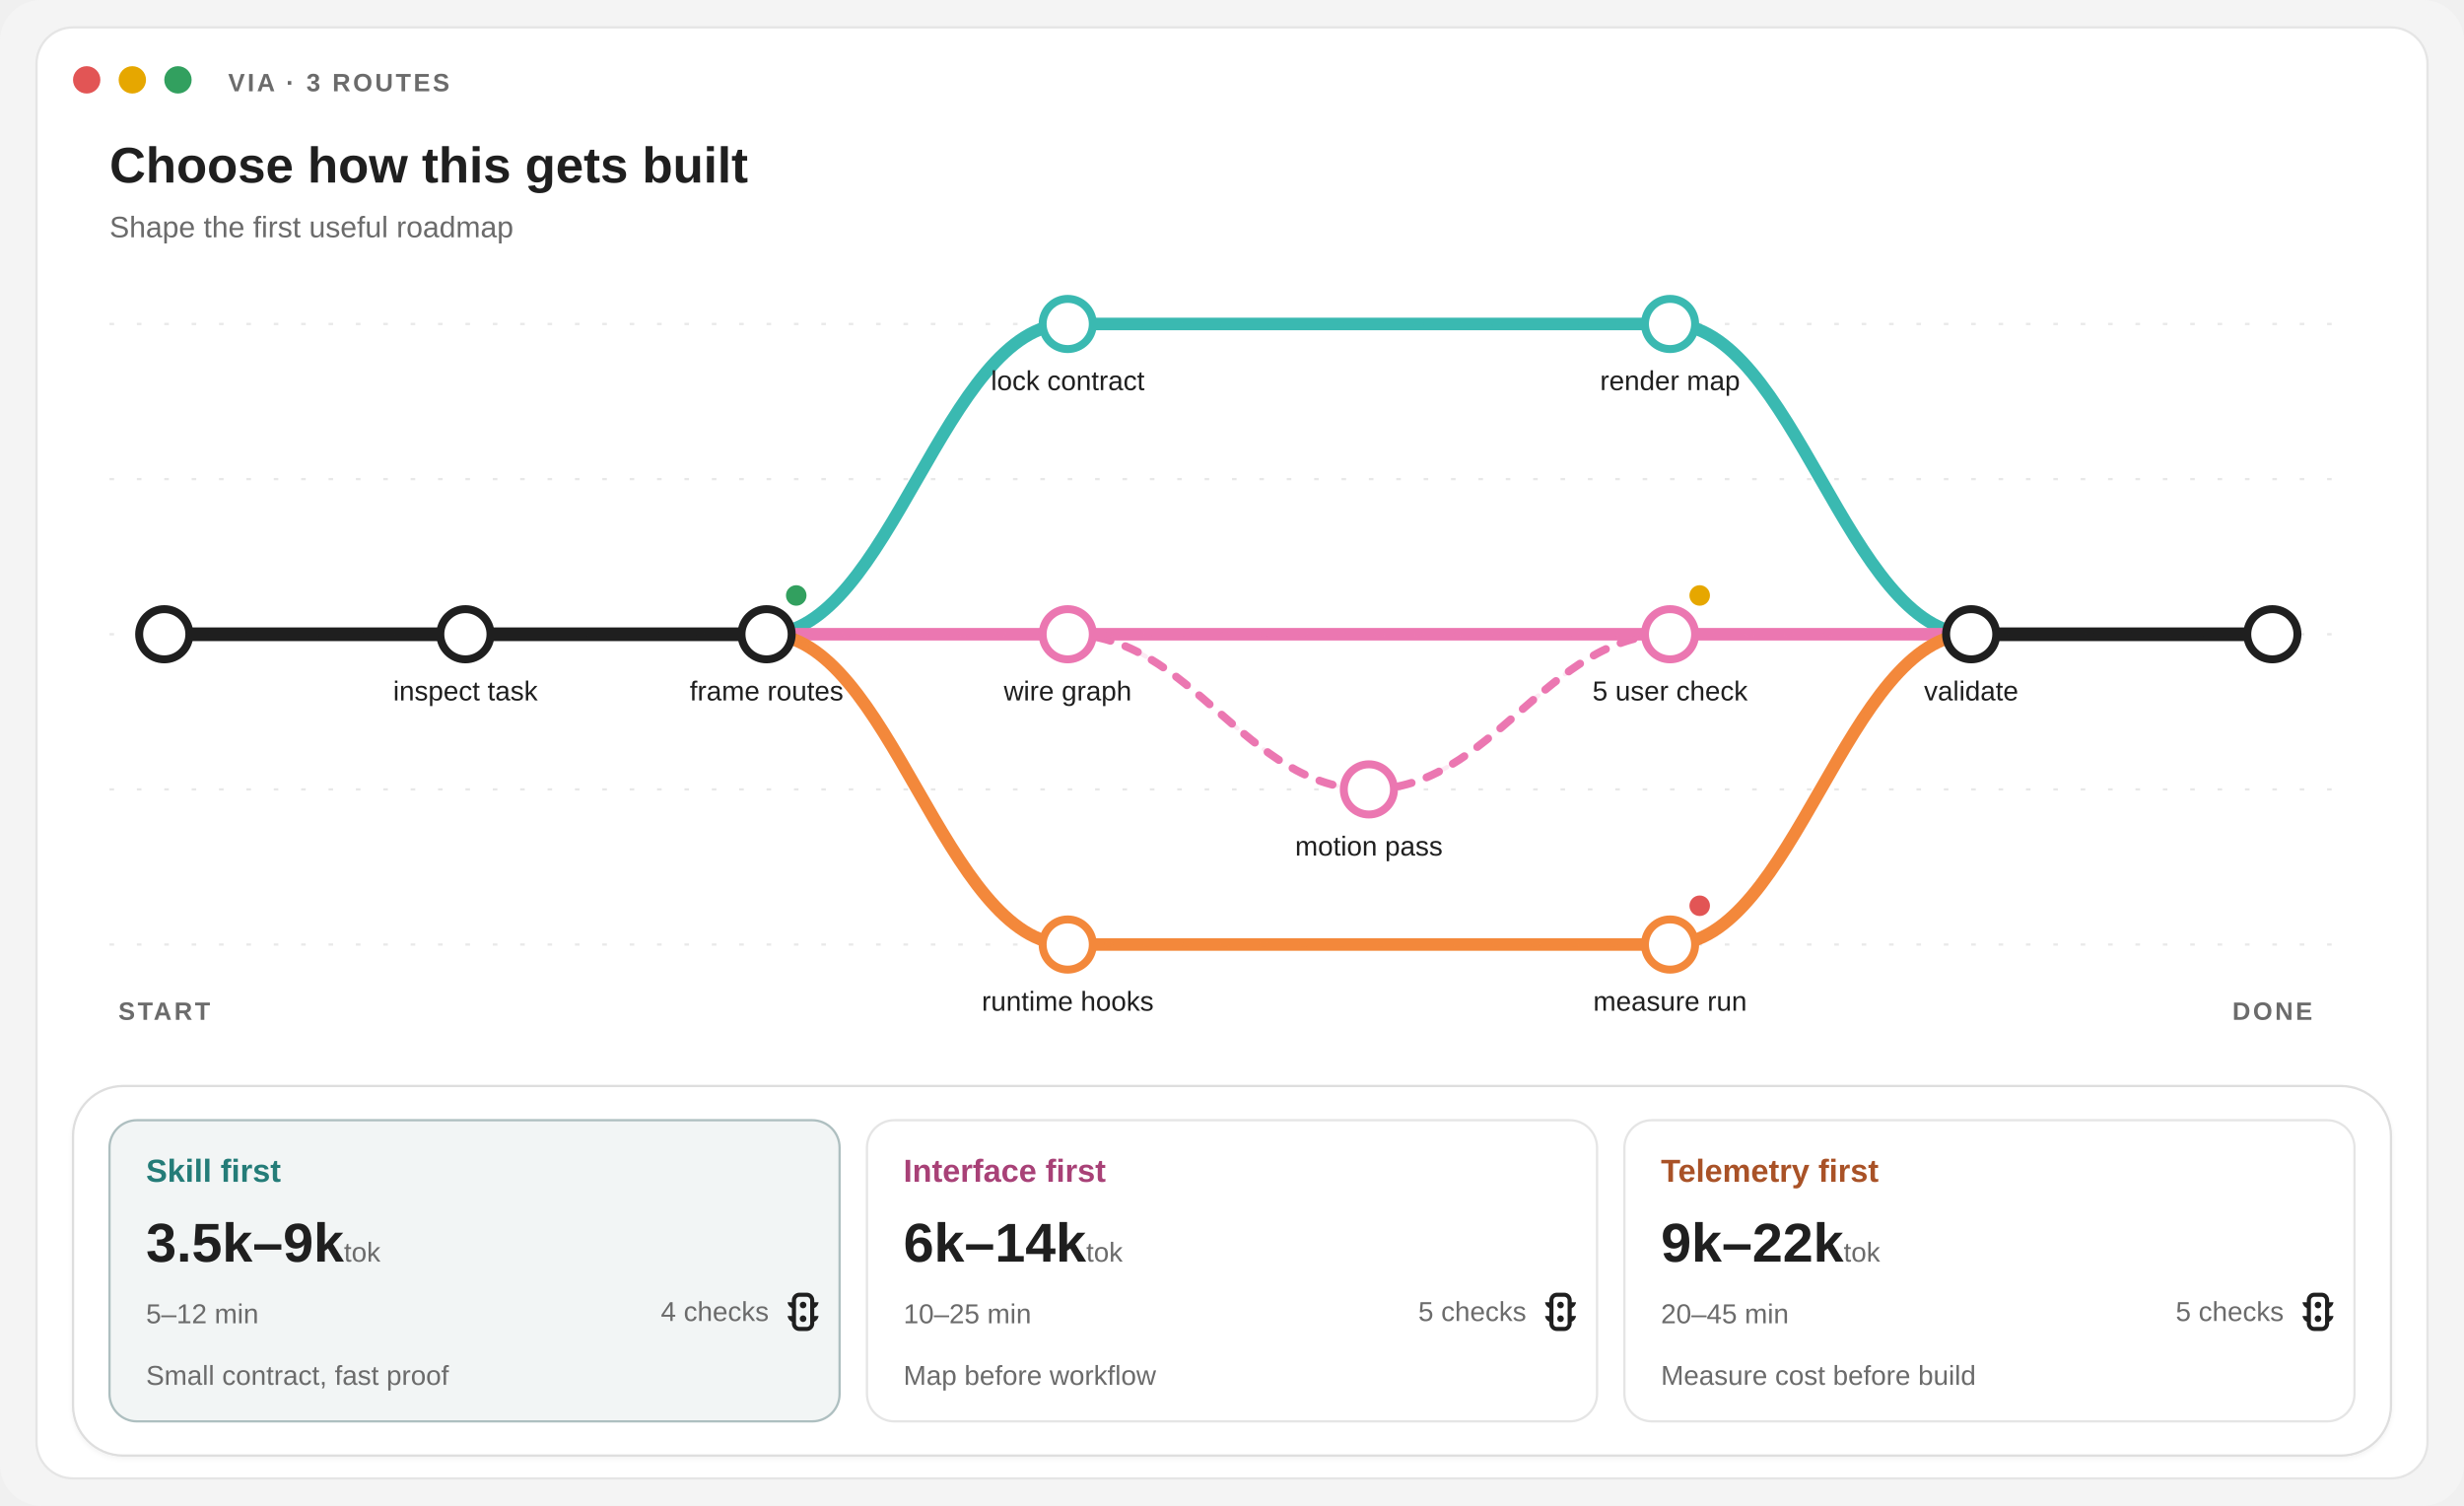
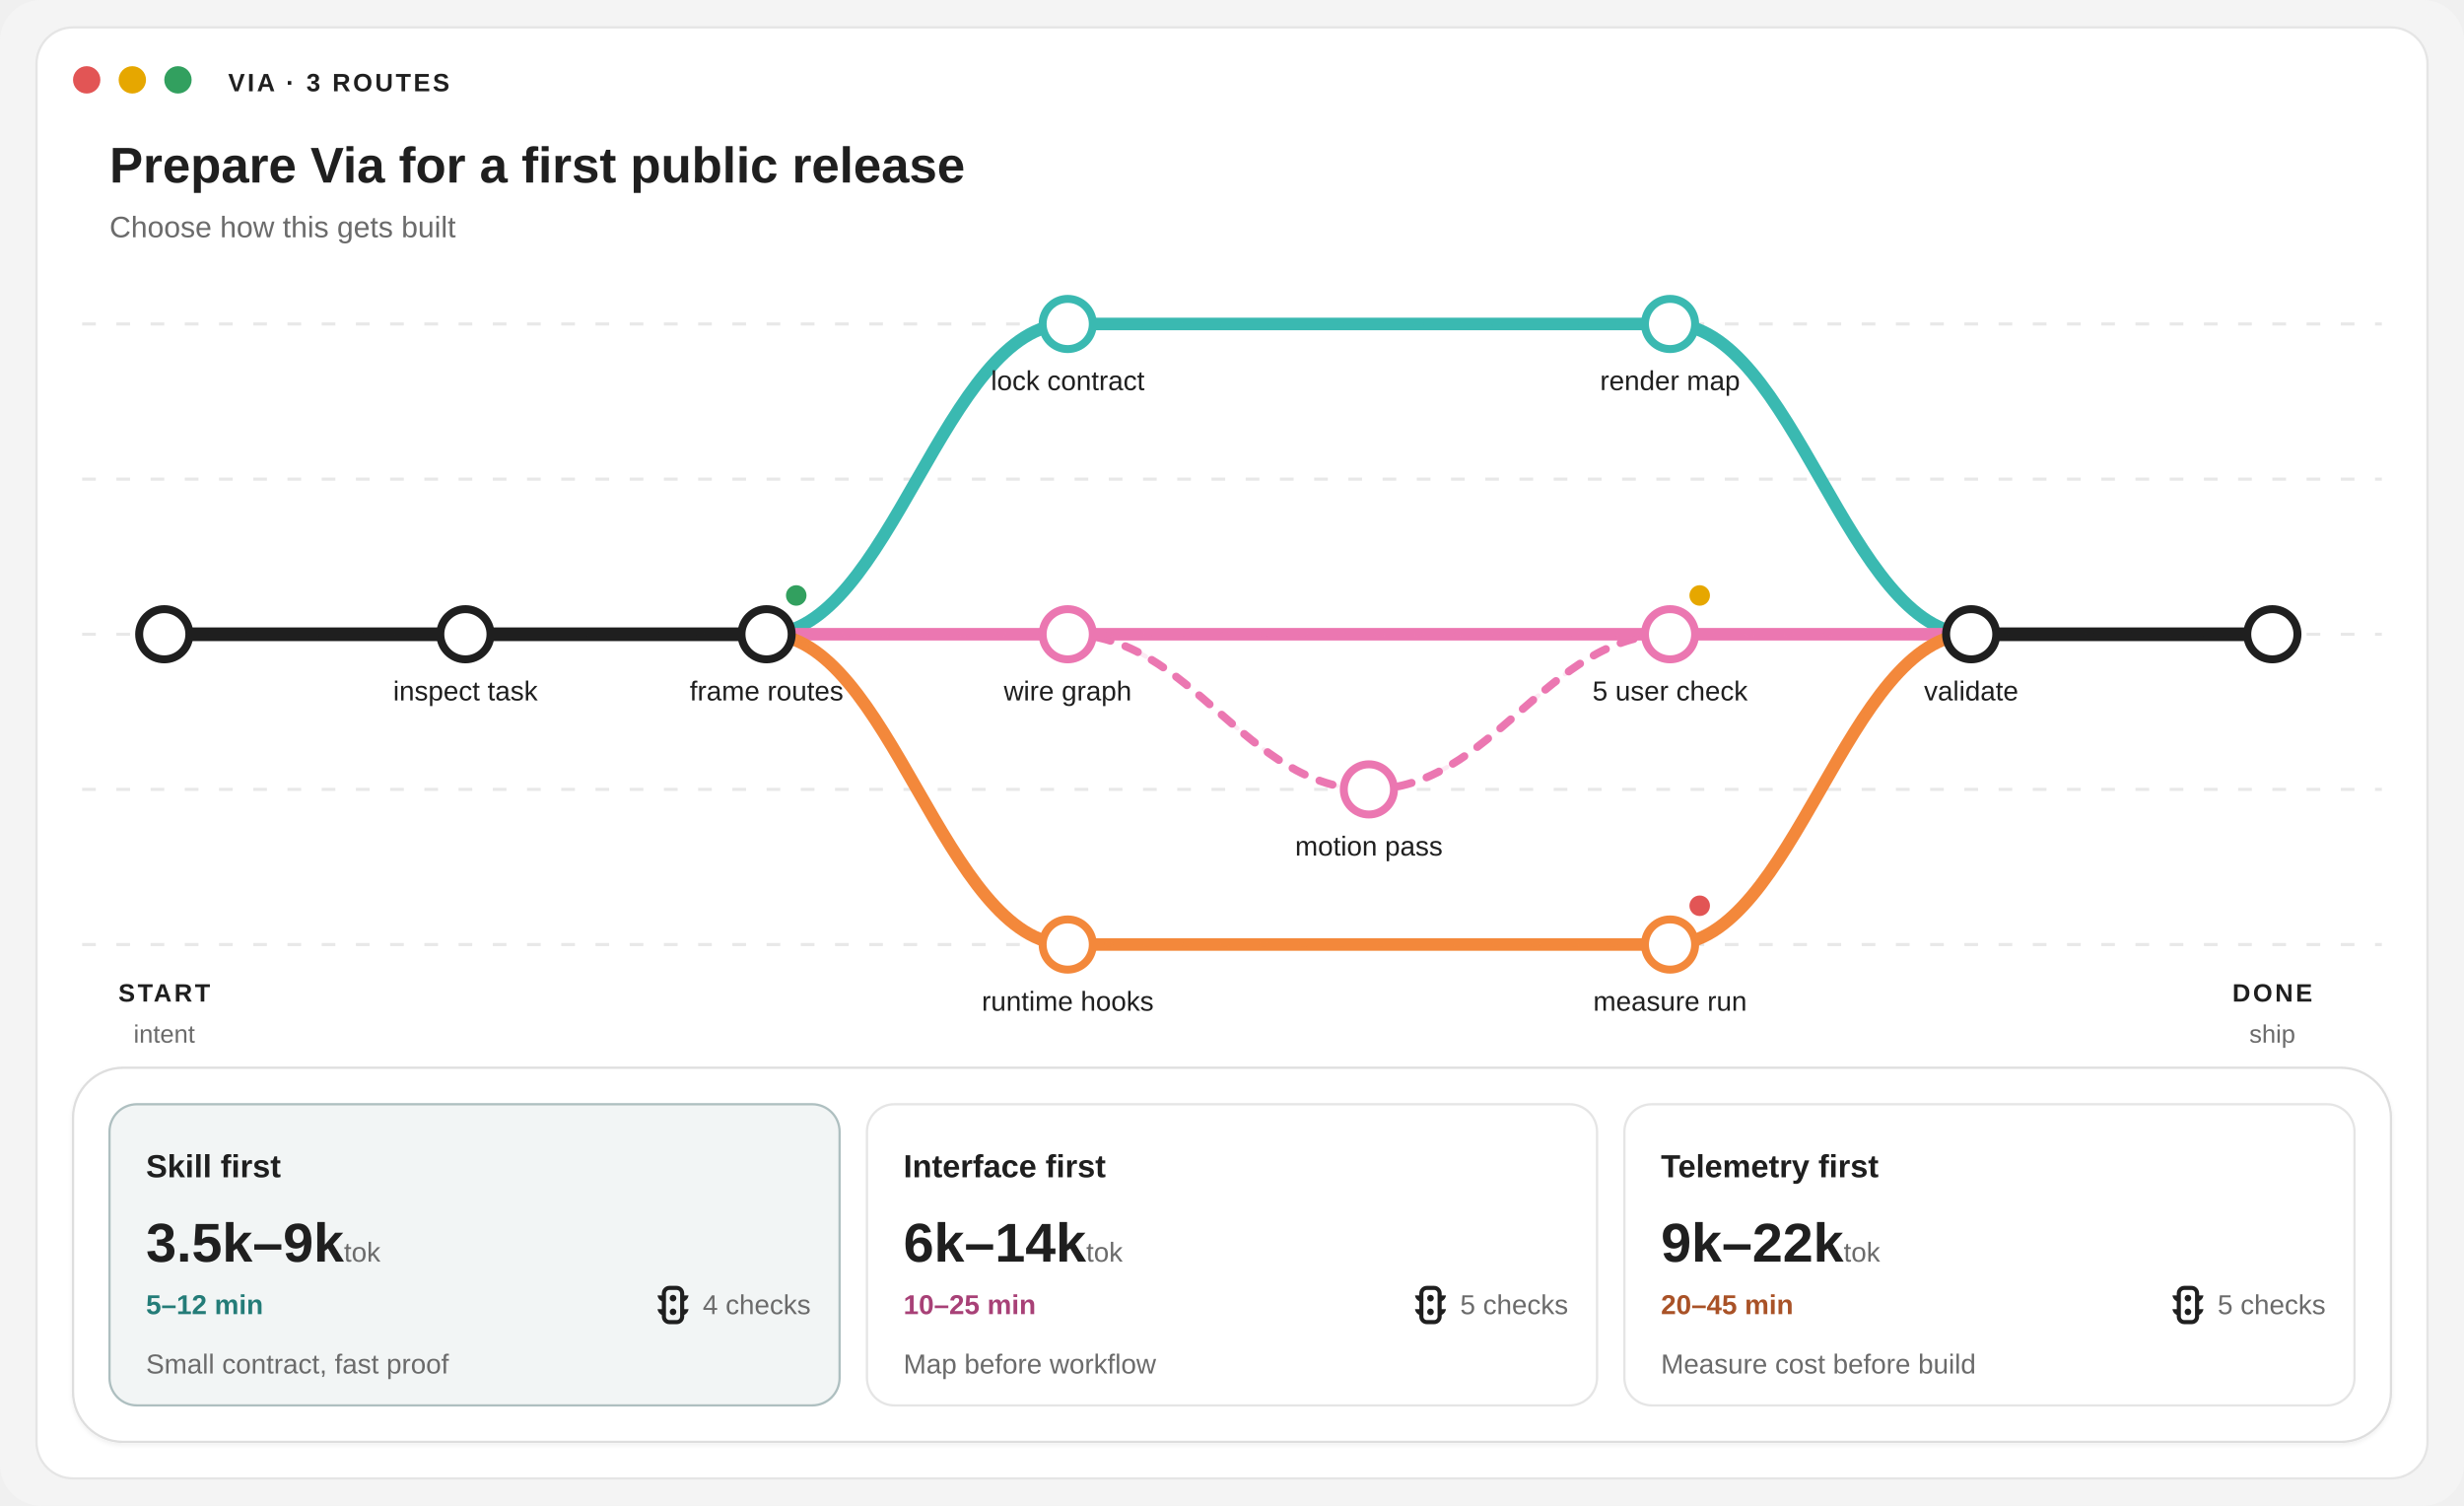
- <svg xmlns="http://www.w3.org/2000/svg" width="1080" height="660" viewBox="0 0 1080 660" role="img" aria-label="Shape the first useful roadmap">
+ <svg xmlns="http://www.w3.org/2000/svg" width="1080" height="660" viewBox="0 0 1080 660" role="img" aria-labelledby="route-title route-desc">
  <defs>
    <filter id="dock-shadow" x="-8%" y="-30%" width="116%" height="170%" color-interpolation-filters="sRGB">
-       <feDropShadow dx="0" dy="7" stdDeviation="12" flood-color="#000000" flood-opacity=".11" />
-       <feDropShadow dx="0" dy="2" stdDeviation="4" flood-color="#000000" flood-opacity=".08" />
-       <feDropShadow dx="0" dy="1" stdDeviation="1" flood-color="#000000" flood-opacity=".05" />
+       <feDropShadow dx="0" dy="6" stdDeviation="7" flood-color="#000000" flood-opacity=".16" />
+       <feDropShadow dx="0" dy="2" stdDeviation="3.5" flood-color="#000000" flood-opacity=".09" />
+       <feDropShadow dx="0" dy="1" stdDeviation="1" flood-color="#000000" flood-opacity=".06" />
    </filter>
  </defs>
  <style>
-     text{font-family:-apple-system,BlinkMacSystemFont,"Segoe UI","Noto Sans SC",Arial,sans-serif;font-variant-numeric:tabular-nums}.title{font-size:22px;font-weight:600;fill:#1F1F1F}.subtitle{font-size:13px;font-weight:400;fill:#6B6B6B}.eyebrow{font-size:11px;font-weight:600;letter-spacing:1.1px;fill:#6B6B6B}.node-label{font-size:12px;font-weight:450;fill:#1F1F1F}.card-label{font-size:14px;font-weight:650}.cost{font-size:24px;font-weight:600;fill:#1F1F1F}.unit{font-size:12px;font-weight:500;fill:#6B6B6B}.meta{font-size:12px;font-weight:500;fill:#6B6B6B}.check-count{font-size:12px;font-weight:500;fill:#6B6B6B}.summary{font-size:12px;font-weight:400;fill:#6B6B6B}.card rect{transition:fill .18s ease,stroke .18s ease}.flow{opacity:.16;stroke-dasharray:2 15;animation:travel 1.25s linear infinite}.window-lights circle{transform-box:fill-box;transform-origin:center}.window-lights:hover circle{animation:light-pop .32s ease both}.window-lights circle:nth-child(2){animation-delay:.04s}.window-lights circle:nth-child(3){animation-delay:.08s}@keyframes travel{to{stroke-dashoffset:-34}}@keyframes light-pop{50%{transform:scale(1.2)}}@media(prefers-reduced-motion:reduce){.flow{animation:none}.window-lights circle{animation:none!important}.card rect{transition:none}}
+     text{font-family:-apple-system,BlinkMacSystemFont,"Segoe UI","Noto Sans SC",Arial,sans-serif;font-variant-numeric:tabular-nums}.title{font-size:22px;font-weight:600;fill:#1F1F1F}.subtitle{font-size:13px;font-weight:400;fill:#6B6B6B}.eyebrow{font-size:11px;font-weight:700;letter-spacing:1.1px;fill:#1F1F1F}.endpoint-sub{font-size:11px;font-weight:500;fill:#6B6B6B}.node-label{font-size:12px;font-weight:450;fill:#1F1F1F}.card-label{font-size:14px;font-weight:650;fill:#1F1F1F}.cost{font-size:24px;font-weight:600;fill:#1F1F1F}.unit{font-size:12px;font-weight:500;fill:#6B6B6B}.meta{font-size:12px;font-weight:600}.check-count{font-size:12px;font-weight:500;fill:#6B6B6B}.summary{font-size:12px;font-weight:400;fill:#6B6B6B}.card rect{transition:fill .18s ease,stroke .18s ease}.flow{opacity:.16;stroke-dasharray:2 15;animation:travel 1.25s linear infinite}.window-lights circle{transform-box:fill-box;transform-origin:center}.window-lights:hover circle{animation:light-pop .32s ease both}.window-lights circle:nth-child(2){animation-delay:.04s}.window-lights circle:nth-child(3){animation-delay:.08s}@keyframes travel{to{stroke-dashoffset:-34}}@keyframes light-pop{50%{transform:scale(1.2)}}@media(prefers-reduced-motion:reduce){.flow{animation:none}.window-lights circle{animation:none!important}.card rect{transition:none}}
  </style>
  <rect width="1080" height="660" rx="18" fill="#F4F4F4" />
  <rect x="16" y="12" width="1048" height="636" rx="16" fill="#FFFFFF" stroke="#E5E5E5" />
  <g class="window-lights" transform="translate(38 35)">
    <circle cx="0" cy="0" r="6" fill="#E25555" />
    <circle cx="20" cy="0" r="6" fill="#E6A700" />
    <circle cx="40" cy="0" r="6" fill="#32A05F" />
  </g>
  <text x="100" y="40" class="eyebrow">VIA · 3 ROUTES</text>
-   <text x="48" y="80" class="title">Choose how this gets built</text>
-   <text x="48" y="104" class="subtitle">Shape the first useful roadmap</text>
+   <text x="48" y="80" class="title">Prepare Via for a first public release</text>
+   <text x="48" y="104" class="subtitle">Choose how this gets built</text>
  <g class="map">
-     <path d="M48 142H1032" stroke="#E8E8E8" stroke-width="1" stroke-dasharray="2 10" />
-     <path d="M48 210H1032" stroke="#E8E8E8" stroke-width="1" stroke-dasharray="2 10" />
-     <path d="M48 278H1032" stroke="#E8E8E8" stroke-width="1" stroke-dasharray="2 10" />
-     <path d="M48 346H1032" stroke="#E8E8E8" stroke-width="1" stroke-dasharray="2 10" />
-     <path d="M48 414H1032" stroke="#E8E8E8" stroke-width="1" stroke-dasharray="2 10" />
+     <path d="M36 142H1044" stroke="#E8E8E8" stroke-width="1.35" stroke-dasharray="6 9" />
+     <path d="M36 210H1044" stroke="#E8E8E8" stroke-width="1.35" stroke-dasharray="6 9" />
+     <path d="M36 278H1044" stroke="#E8E8E8" stroke-width="1.35" stroke-dasharray="6 9" />
+     <path d="M36 346H1044" stroke="#E8E8E8" stroke-width="1.35" stroke-dasharray="6 9" />
+     <path d="M36 414H1044" stroke="#E8E8E8" stroke-width="1.35" stroke-dasharray="6 9" />
    <path class="edge e0" d="M72 278 C126 278 150 278 204 278" fill="none" stroke="#1F1F1F" stroke-width="6" stroke-linecap="round" />
    <path class="flow" d="M72 278 C126 278 150 278 204 278" fill="none" stroke="#1F1F1F" stroke-width="2" stroke-linecap="round" />
    <path class="edge e1" d="M204 278 C258 278 282 278 336 278" fill="none" stroke="#1F1F1F" stroke-width="6" stroke-linecap="round" />
    <path class="flow" d="M204 278 C258 278 282 278 336 278" fill="none" stroke="#1F1F1F" stroke-width="2" stroke-linecap="round" />
    <path class="edge e2" d="M336 278 C390 278 414 142 468 142" fill="none" stroke="#3AB9B1" stroke-width="5.5" stroke-linecap="round" />
    <path class="flow" d="M336 278 C390 278 414 142 468 142" fill="none" stroke="#3AB9B1" stroke-width="2" stroke-linecap="round" />
    <path class="edge e3" d="M468 142 C522 142 678 142 732 142" fill="none" stroke="#3AB9B1" stroke-width="5.5" stroke-linecap="round" />
    <path class="flow" d="M468 142 C522 142 678 142 732 142" fill="none" stroke="#3AB9B1" stroke-width="2" stroke-linecap="round" />
    <path class="edge e4" d="M732 142 C786 142 810 278 864 278" fill="none" stroke="#3AB9B1" stroke-width="5.5" stroke-linecap="round" />
    <path class="flow" d="M732 142 C786 142 810 278 864 278" fill="none" stroke="#3AB9B1" stroke-width="2" stroke-linecap="round" />
    <path class="edge e5" d="M336 278 C390 278 414 278 468 278" fill="none" stroke="#EB77B1" stroke-width="5.5" stroke-linecap="round" />
    <path class="flow" d="M336 278 C390 278 414 278 468 278" fill="none" stroke="#EB77B1" stroke-width="2" stroke-linecap="round" />
    <path class="edge e6" d="M468 278 C522 278 678 278 732 278" fill="none" stroke="#EB77B1" stroke-width="5.5" stroke-linecap="round" />
    <path class="flow" d="M468 278 C522 278 678 278 732 278" fill="none" stroke="#EB77B1" stroke-width="2" stroke-linecap="round" />
    <path class="edge e7" d="M468 278 C522 278 546 346 600 346" fill="none" stroke="#EB77B1" stroke-width="3.5" stroke-linecap="round" stroke-dasharray="6 7" />
    <path class="flow" d="M468 278 C522 278 546 346 600 346" fill="none" stroke="#EB77B1" stroke-width="2" stroke-linecap="round" />
    <path class="edge e8" d="M600 346 C654 346 678 278 732 278" fill="none" stroke="#EB77B1" stroke-width="3.5" stroke-linecap="round" stroke-dasharray="6 7" />
    <path class="flow" d="M600 346 C654 346 678 278 732 278" fill="none" stroke="#EB77B1" stroke-width="2" stroke-linecap="round" />
    <path class="edge e9" d="M732 278 C786 278 810 278 864 278" fill="none" stroke="#EB77B1" stroke-width="5.5" stroke-linecap="round" />
    <path class="flow" d="M732 278 C786 278 810 278 864 278" fill="none" stroke="#EB77B1" stroke-width="2" stroke-linecap="round" />
    <path class="edge e10" d="M336 278 C390 278 414 414 468 414" fill="none" stroke="#F3883B" stroke-width="5.5" stroke-linecap="round" />
    <path class="flow" d="M336 278 C390 278 414 414 468 414" fill="none" stroke="#F3883B" stroke-width="2" stroke-linecap="round" />
    <path class="edge e11" d="M468 414 C522 414 678 414 732 414" fill="none" stroke="#F3883B" stroke-width="5.5" stroke-linecap="round" />
    <path class="flow" d="M468 414 C522 414 678 414 732 414" fill="none" stroke="#F3883B" stroke-width="2" stroke-linecap="round" />
    <path class="edge e12" d="M732 414 C786 414 810 278 864 278" fill="none" stroke="#F3883B" stroke-width="5.5" stroke-linecap="round" />
    <path class="flow" d="M732 414 C786 414 810 278 864 278" fill="none" stroke="#F3883B" stroke-width="2" stroke-linecap="round" />
    <path class="edge e13" d="M864 278 C918 278 942 278 996 278" fill="none" stroke="#1F1F1F" stroke-width="6" stroke-linecap="round" />
    <path class="flow" d="M864 278 C918 278 942 278 996 278" fill="none" stroke="#1F1F1F" stroke-width="2" stroke-linecap="round" />
    <g class="node">
      <circle cx="72" cy="278" r="11" fill="#FFFFFF" stroke="#1F1F1F" stroke-width="3.5" />
    </g>
    <g class="node">
      <circle cx="204" cy="278" r="11" fill="#FFFFFF" stroke="#1F1F1F" stroke-width="3.5" />
      <text x="204" y="307" text-anchor="middle" class="node-label">inspect task</text>
    </g>
    <g class="node">
      <circle cx="336" cy="278" r="11" fill="#FFFFFF" stroke="#1F1F1F" stroke-width="3.5" />
      <g transform="translate(349 261)">
        <circle r="6" fill="#32A05F" stroke="#FFFFFF" stroke-width="3" />
      </g>
      <text x="336" y="307" text-anchor="middle" class="node-label">frame routes</text>
    </g>
    <g class="node">
      <circle cx="468" cy="142" r="11" fill="#FFFFFF" stroke="#3AB9B1" stroke-width="3.5" />
      <text x="468" y="171" text-anchor="middle" class="node-label">lock contract</text>
    </g>
    <g class="node">
      <circle cx="732" cy="142" r="11" fill="#FFFFFF" stroke="#3AB9B1" stroke-width="3.5" />
      <text x="732" y="171" text-anchor="middle" class="node-label">render map</text>
    </g>
    <g class="node">
      <circle cx="468" cy="278" r="11" fill="#FFFFFF" stroke="#EB77B1" stroke-width="3.5" />
      <text x="468" y="307" text-anchor="middle" class="node-label">wire graph</text>
    </g>
    <g class="node">
      <circle cx="600" cy="346" r="11" fill="#FFFFFF" stroke="#EB77B1" stroke-width="3.5" />
      <text x="600" y="375" text-anchor="middle" class="node-label">motion pass</text>
    </g>
    <g class="node">
      <circle cx="732" cy="278" r="11" fill="#FFFFFF" stroke="#EB77B1" stroke-width="3.5" />
      <g transform="translate(745 261)">
        <circle r="6" fill="#E6A700" stroke="#FFFFFF" stroke-width="3" />
      </g>
      <text x="732" y="307" text-anchor="middle" class="node-label">5 user check</text>
    </g>
    <g class="node">
      <circle cx="468" cy="414" r="11" fill="#FFFFFF" stroke="#F3883B" stroke-width="3.5" />
      <text x="468" y="443" text-anchor="middle" class="node-label">runtime hooks</text>
    </g>
    <g class="node">
      <circle cx="732" cy="414" r="11" fill="#FFFFFF" stroke="#F3883B" stroke-width="3.5" />
      <g transform="translate(745 397)">
        <circle r="6" fill="#E25555" stroke="#FFFFFF" stroke-width="3" />
      </g>
      <text x="732" y="443" text-anchor="middle" class="node-label">measure run</text>
    </g>
    <g class="node">
      <circle cx="864" cy="278" r="11" fill="#FFFFFF" stroke="#1F1F1F" stroke-width="3.5" />
      <text x="864" y="307" text-anchor="middle" class="node-label">validate</text>
    </g>
    <g class="node">
      <circle cx="996" cy="278" r="11" fill="#FFFFFF" stroke="#1F1F1F" stroke-width="3.5" />
    </g>
  </g>
-   <text x="72" y="447" text-anchor="middle" class="eyebrow">START</text>
-   <text x="996" y="447" text-anchor="middle" class="eyebrow">DONE</text>
-   <rect class="route-dock" x="32" y="476" width="1016" height="162" rx="22" fill="#FFFFFF" stroke="#DEDEDE" filter="url(#dock-shadow)" />
-   <g class="card selected" data-route-id="skill-first" transform="translate(48 491)" aria-label="Skill first, 3.5k–9k tokens, 5 to 12 minutes, 4 engineering checks">
+   <g class="endpoint" transform="translate(72 439)">
+     <text y="0" text-anchor="middle" class="eyebrow">START</text>
+     <text y="18" text-anchor="middle" class="endpoint-sub">intent</text>
+   </g>
+   <g class="endpoint" transform="translate(996 439)">
+     <text y="0" text-anchor="middle" class="eyebrow">DONE</text>
+     <text y="18" text-anchor="middle" class="endpoint-sub">ship</text>
+   </g>
+   <rect class="route-dock" x="32" y="468" width="1016" height="164" rx="22" fill="#FFFFFF" stroke="#DEDEDE" filter="url(#dock-shadow)" />
+   <g class="card selected" data-route-id="skill-first" transform="translate(48 484)" aria-label="Skill first, 3.5k–9k tokens, 5 to 12 minutes, 4 engineering checks">
    <rect width="320" height="132" rx="12" fill="#F2F5F5" stroke="#AEBFC0" stroke-width="1" />
-     <text x="16" y="27" class="card-label" fill="#247C78">Skill first</text>
-     <text x="16" y="62" class="cost">3.5k–9k<tspan class="unit"> tok</tspan>
+     <text x="16" y="32" class="card-label">Skill first</text>
+     <text x="16" y="69" class="cost">3.5k–9k<tspan class="unit"> tok</tspan>
    </text>
-     <text x="16" y="89" class="meta">5–12 min</text>
-     <g class="gate-light" transform="translate(297 84)" aria-label="4 engineering checks">
-       <text x="-8" y="4" text-anchor="end" class="check-count">4 checks</text>
-       <g transform="translate(-2 -9)" fill="#1F1F1F">
+     <text x="16" y="92" class="meta" fill="#247C78">5–12 min</text>
+     <g class="gate-light" transform="translate(238 88)" aria-label="4 engineering checks">
+       <g transform="translate(0 -9)" fill="#1F1F1F">
        <rect x="5" y="1.5" width="8" height="15" rx="2.4" fill="none" stroke="#1F1F1F" stroke-width="1.8" />
        <circle cx="9" cy="6" r="1.45" />
        <circle cx="9" cy="12" r="1.45" />
        <path d="M5 4.8H2.2c.25 1.45 1.15 2.45 2.8 2.85V4.8Zm8 0h2.8c-.25 1.45-1.15 2.45-2.8 2.85V4.8ZM5 10.8H2.2c.25 1.45 1.15 2.45 2.8 2.85v-2.85Zm8 0h2.8c-.25 1.45-1.15 2.45-2.8 2.85v-2.85Z" />
      </g>
+       <text x="22" y="4" class="check-count">4 checks</text>
    </g>
-     <text x="16" y="116" class="summary">Small contract, fast proof</text>
+     <text x="16" y="118" class="summary">Small contract, fast proof</text>
  </g>
-   <g class="card" data-route-id="ui-first" transform="translate(380 491)" aria-label="Interface first, 6k–14k tokens, 10 to 25 minutes, 5 engineering checks">
+   <g class="card" data-route-id="ui-first" transform="translate(380 484)" aria-label="Interface first, 6k–14k tokens, 10 to 25 minutes, 5 engineering checks">
    <rect width="320" height="132" rx="12" fill="#FFFFFF" stroke="#E5E5E5" stroke-width="1" />
-     <text x="16" y="27" class="card-label" fill="#A84177">Interface first</text>
-     <text x="16" y="62" class="cost">6k–14k<tspan class="unit"> tok</tspan>
+     <text x="16" y="32" class="card-label">Interface first</text>
+     <text x="16" y="69" class="cost">6k–14k<tspan class="unit"> tok</tspan>
    </text>
-     <text x="16" y="89" class="meta">10–25 min</text>
-     <g class="gate-light" transform="translate(297 84)" aria-label="5 engineering checks">
-       <text x="-8" y="4" text-anchor="end" class="check-count">5 checks</text>
-       <g transform="translate(-2 -9)" fill="#1F1F1F">
+     <text x="16" y="92" class="meta" fill="#A84177">10–25 min</text>
+     <g class="gate-light" transform="translate(238 88)" aria-label="5 engineering checks">
+       <g transform="translate(0 -9)" fill="#1F1F1F">
        <rect x="5" y="1.5" width="8" height="15" rx="2.4" fill="none" stroke="#1F1F1F" stroke-width="1.8" />
        <circle cx="9" cy="6" r="1.45" />
        <circle cx="9" cy="12" r="1.45" />
        <path d="M5 4.8H2.2c.25 1.45 1.15 2.45 2.8 2.85V4.8Zm8 0h2.8c-.25 1.45-1.15 2.45-2.8 2.85V4.8ZM5 10.8H2.2c.25 1.45 1.15 2.45 2.8 2.85v-2.85Zm8 0h2.8c-.25 1.45-1.15 2.45-2.8 2.85v-2.85Z" />
      </g>
+       <text x="22" y="4" class="check-count">5 checks</text>
    </g>
-     <text x="16" y="116" class="summary">Map before workflow</text>
+     <text x="16" y="118" class="summary">Map before workflow</text>
  </g>
-   <g class="card" data-route-id="telemetry-first" transform="translate(712 491)" aria-label="Telemetry first, 9k–22k tokens, 20 to 45 minutes, 5 engineering checks">
+   <g class="card" data-route-id="telemetry-first" transform="translate(712 484)" aria-label="Telemetry first, 9k–22k tokens, 20 to 45 minutes, 5 engineering checks">
    <rect width="320" height="132" rx="12" fill="#FFFFFF" stroke="#E5E5E5" stroke-width="1" />
-     <text x="16" y="27" class="card-label" fill="#A95227">Telemetry first</text>
-     <text x="16" y="62" class="cost">9k–22k<tspan class="unit"> tok</tspan>
+     <text x="16" y="32" class="card-label">Telemetry first</text>
+     <text x="16" y="69" class="cost">9k–22k<tspan class="unit"> tok</tspan>
    </text>
-     <text x="16" y="89" class="meta">20–45 min</text>
-     <g class="gate-light" transform="translate(297 84)" aria-label="5 engineering checks">
-       <text x="-8" y="4" text-anchor="end" class="check-count">5 checks</text>
-       <g transform="translate(-2 -9)" fill="#1F1F1F">
+     <text x="16" y="92" class="meta" fill="#A95227">20–45 min</text>
+     <g class="gate-light" transform="translate(238 88)" aria-label="5 engineering checks">
+       <g transform="translate(0 -9)" fill="#1F1F1F">
        <rect x="5" y="1.5" width="8" height="15" rx="2.4" fill="none" stroke="#1F1F1F" stroke-width="1.8" />
        <circle cx="9" cy="6" r="1.45" />
        <circle cx="9" cy="12" r="1.45" />
        <path d="M5 4.8H2.2c.25 1.45 1.15 2.45 2.8 2.85V4.8Zm8 0h2.8c-.25 1.45-1.15 2.45-2.8 2.85V4.8ZM5 10.8H2.2c.25 1.45 1.15 2.45 2.8 2.85v-2.85Zm8 0h2.8c-.25 1.45-1.15 2.45-2.8 2.85v-2.85Z" />
      </g>
+       <text x="22" y="4" class="check-count">5 checks</text>
    </g>
-     <text x="16" y="116" class="summary">Measure cost before build</text>
+     <text x="16" y="118" class="summary">Measure cost before build</text>
  </g>
</svg>
